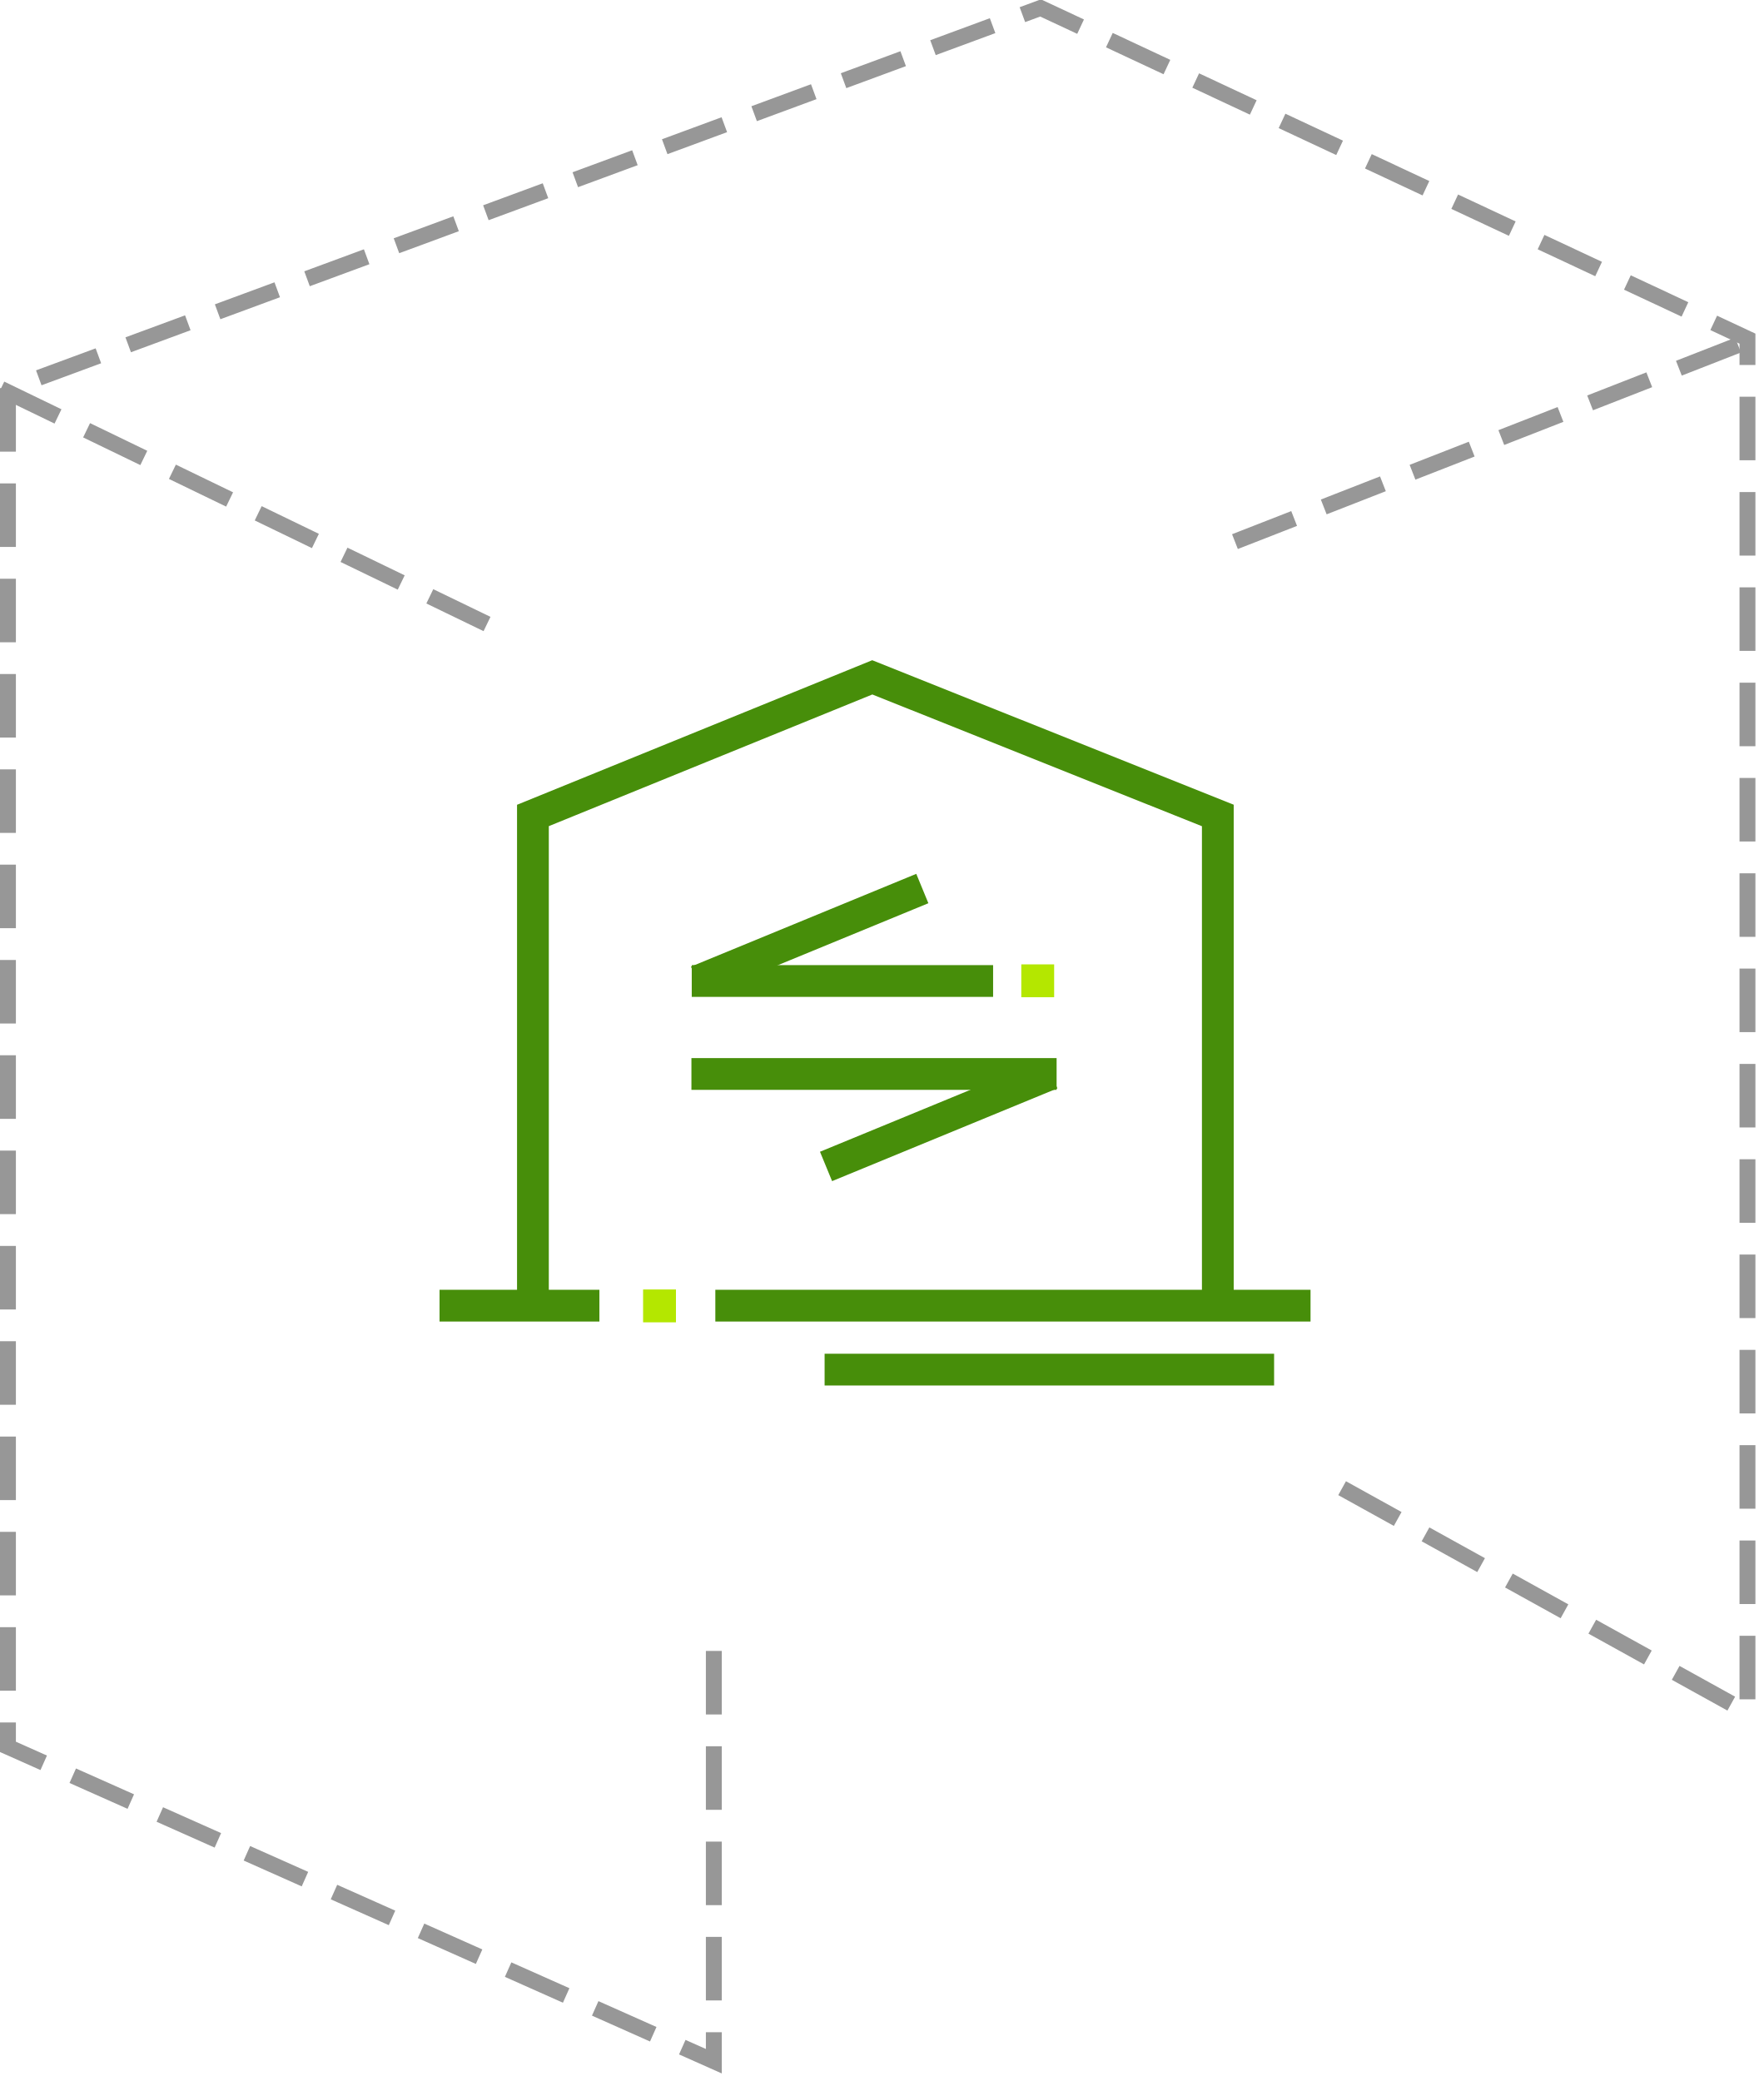
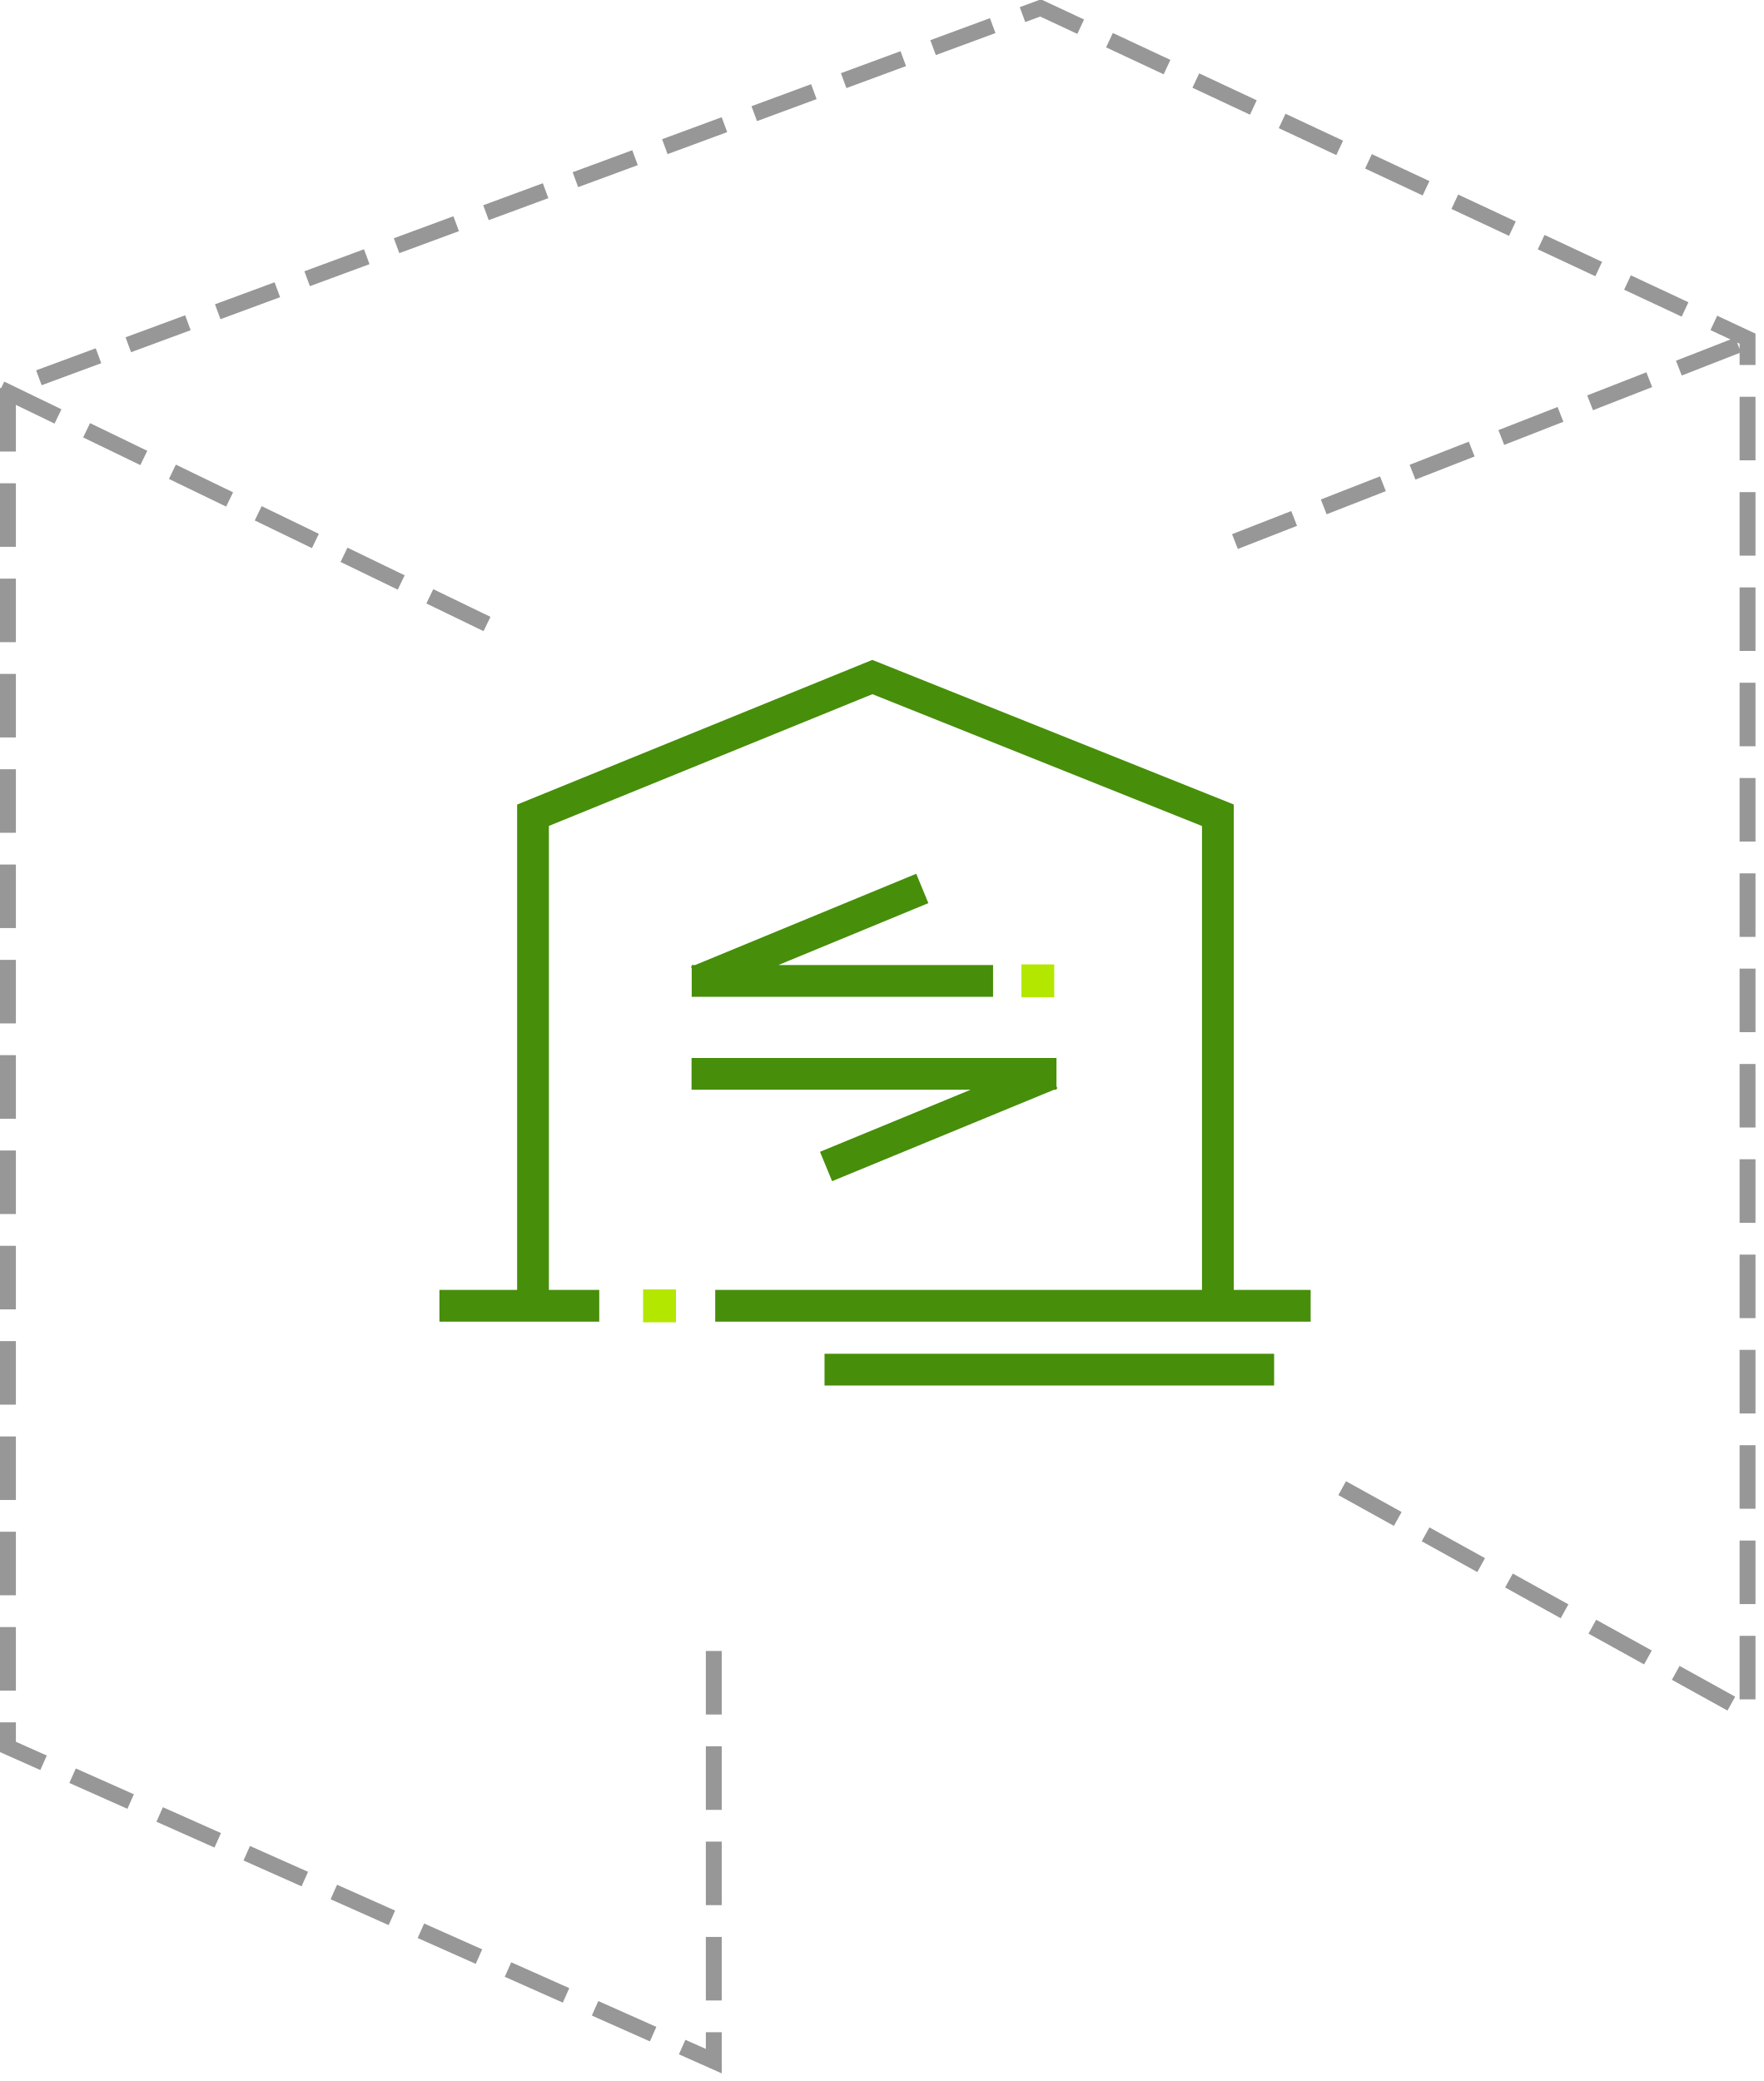
- <svg xmlns="http://www.w3.org/2000/svg" width="111px" height="131px" viewBox="0 0 111 131" version="1.1">
-   <defs />
-   <g id="Page-1" stroke="none" stroke-width="1" fill="none" fill-rule="evenodd">
-     <g id="Artboard" transform="translate(-389, -895)">
-       <g id="Group-6" transform="translate(389, 895)">
-         <g id="Group-5" stroke="#979797" stroke-dasharray="3" stroke-linecap="square">
-           <g id="Group-4">
-             <g id="Group-3">
-               <g id="Group-2">
-                 <g id="Group">
-                   <path d="M44.932,104.428 L44.932,129.754 L0.5,109.966 L0.5,24.5 L65.5,0.5 L109.995,21.319 L109.995,107.809 L84.692,93.799" id="Line-20" />
-                   <path d="M0.5,24.69 L31.5,39.69 M78.2,33.913 L109.634,21.633" id="Line-21" />
-                 </g>
-               </g>
-             </g>
-           </g>
-         </g>
-         <g id="交易所" transform="translate(28.5, 42)">
-           <rect id="Rectangle-2" fill="#B4E700" x="11.98" y="39.173" width="2.068" height="2.068" />
-           <rect id="Rectangle-2" fill="#B4E700" x="35.786" y="18.708" width="2.068" height="2.068" />
-           <polyline id="Path-21" stroke="#478E0A" stroke-width="2" points="5.045 40.192 5.045 9.334 26.406 0.639 48.156 9.334 48.156 40.192" />
-           <path d="M52.992,40.192 L17.527,40.192 M8.23,40.192 L0.167,40.192" id="Line-14" stroke="#478E0A" stroke-width="2" stroke-linecap="square" />
-           <path d="M50.699,44.218 L24.405,44.218" id="Line-14" stroke="#478E0A" stroke-width="2" stroke-linecap="square" />
-           <g id="Group-24" transform="translate(14.46068, 13.6005)" stroke="#478E0A" stroke-linecap="square" stroke-width="2">
-             <g id="Group-23" transform="translate(0.696539, 0.24795)">
-               <path d="M1.143,5.543 L13.474,0.466" id="Line-3" />
-               <path d="M0.885,5.906 L17.854,5.906" id="Line-15" />
-             </g>
-             <g id="Group-23" transform="translate(11.93314, 13.91267) scale(-1, -1) translate(-11.93314, -13.91267) translate(0.433137, 9.912668)">
-               <path d="M1.143,5.543 L13.474,0.466" id="Line-3" />
-               <path d="M0.885,5.906 L21.872,5.906" id="Line-15" />
-             </g>
-           </g>
-         </g>
+ <svg xmlns="http://www.w3.org/2000/svg" width="111" height="131">
+   <g fill="none" fill-rule="evenodd">
+     <g stroke="#979797" stroke-dasharray="3" stroke-linecap="square">
+       <path d="M44.93 104.43v25.32L.5 109.97V24.5l65-24L110 21.32v86.49L84.7 93.8M.5 24.69l31 15m46.7-5.78l31.43-12.28" />
+     </g>
+     <path fill="#B4E700" d="M40.48 81.17h2.07v2.07h-2.07zM64.29 60.71h2.07v2.07h-2.07z" />
+     <path stroke="#478E0A" stroke-width="2" d="M33.55 82.2V51.32l21.36-8.7 21.75 8.7V82.2" />
+     <path d="M81.5 82.2H46.02m-9.3 0h-8.06M79.2 86.22H52.9" stroke="#478E0A" stroke-width="2" stroke-linecap="square" />
+     <g stroke="#478E0A" stroke-linecap="square" stroke-width="2">
+       <path d="M44.8 61.4l12.33-5.09M44.54 61.75h16.97" />
+       <g>
+         <path d="M65.25 67.97l-12.33 5.08M65.5 67.6H44.53" />
      </g>
    </g>
  </g>
</svg>
